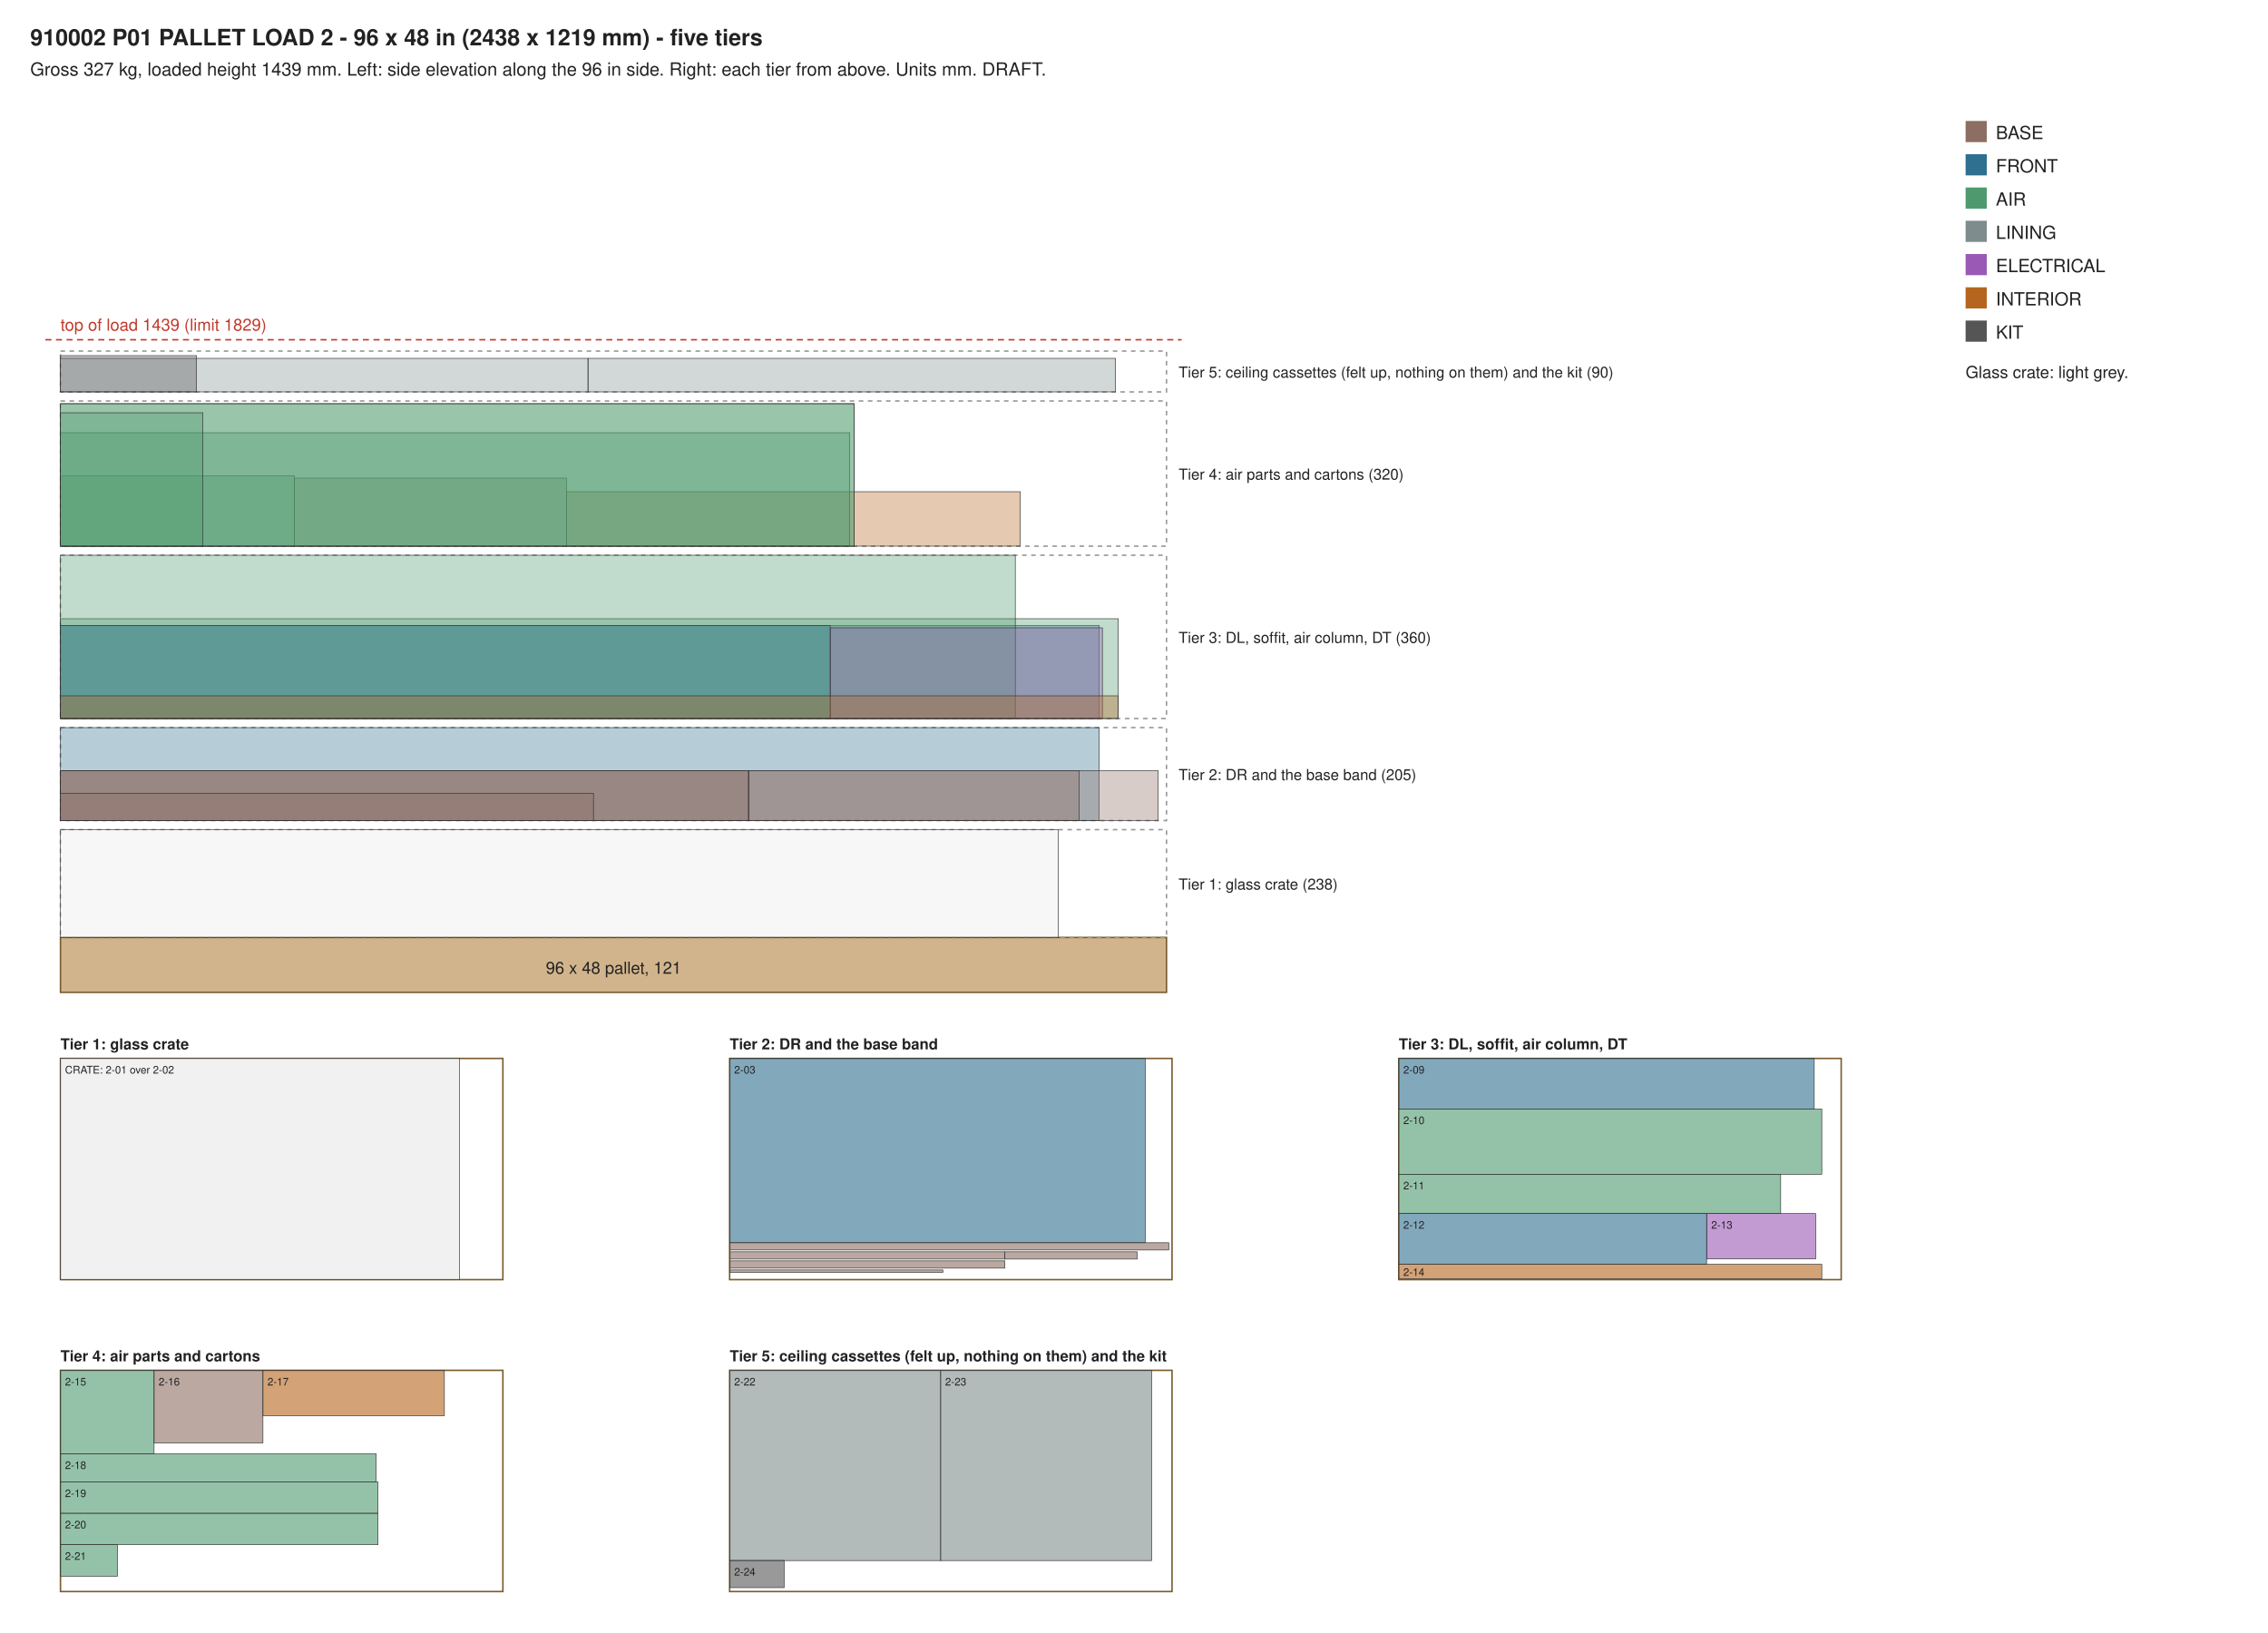
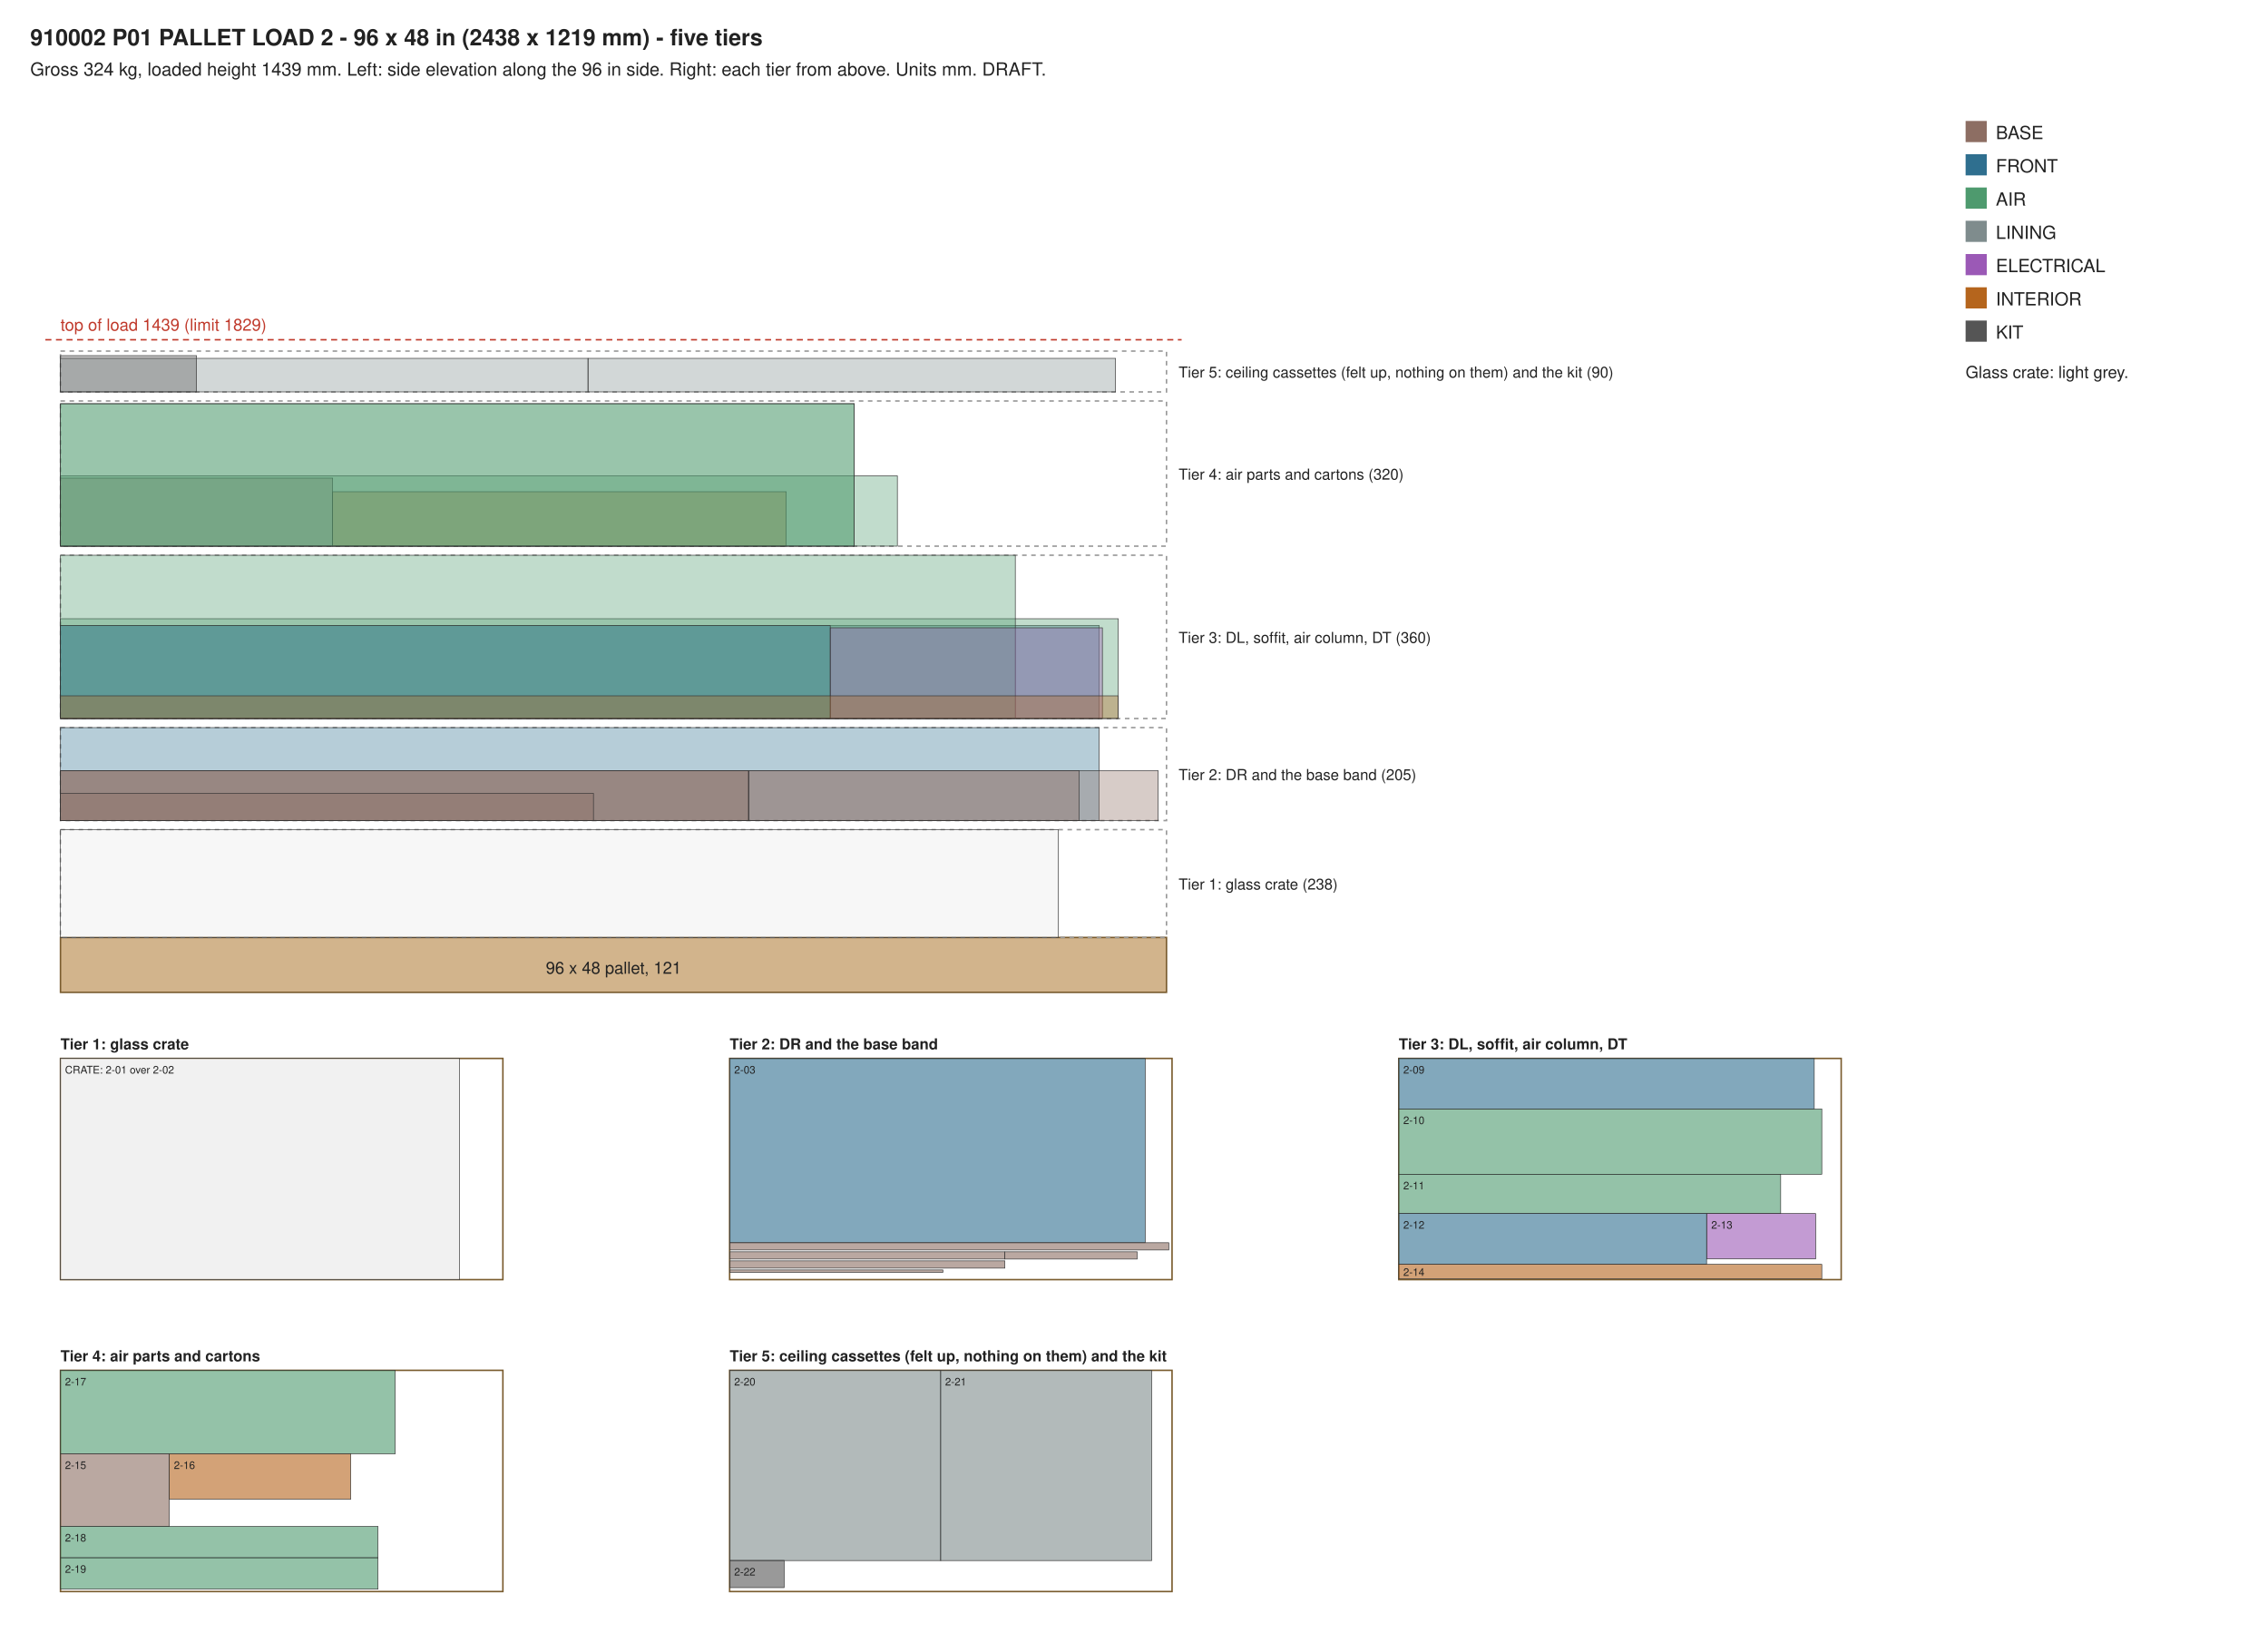
<svg xmlns="http://www.w3.org/2000/svg" width="1500" height="1080" viewBox="0 0 1500 1080">
  <rect width="1500" height="1080" fill="#ffffff" />
  <text x="20.0" y="30.0" font-family="Helvetica, Arial, sans-serif" font-size="15" text-anchor="start" font-weight="bold" fill="#222">910002 P01  PALLET LOAD 2 - 96 x 48 in (2438 x 1219 mm) - five tiers</text>
-   <text x="20.0" y="50.0" font-family="Helvetica, Arial, sans-serif" font-size="12" text-anchor="start" font-weight="normal" fill="#222">Gross 327 kg, loaded height 1439 mm. Left: side elevation along the 96 in side. Right: each tier from above. Units mm. DRAFT.</text>
+   <text x="20.0" y="50.0" font-family="Helvetica, Arial, sans-serif" font-size="12" text-anchor="start" font-weight="normal" fill="#222">Gross 324 kg, loaded height 1439 mm. Left: side elevation along the 96 in side. Right: each tier from above. Units mm. DRAFT.</text>
  <rect x="40" y="620" width="731.5" height="36.3" fill="#d2b48c" stroke="#7a5c2e" />
  <text x="405.8" y="644.0" font-family="Helvetica, Arial, sans-serif" font-size="11" text-anchor="middle" font-weight="normal" fill="#222">96 x 48 pallet, 121</text>
  <rect x="40" y="548.7" width="731.5" height="71.3" fill="none" stroke="#999" stroke-dasharray="3 3" />
  <rect x="40.0" y="548.7" width="660.0" height="71.3" fill="#e8e8e8" fill-opacity="0.35" stroke="#333" stroke-width="0.4" />
  <text x="779.5" y="588.3" font-family="Helvetica, Arial, sans-serif" font-size="10" text-anchor="start" font-weight="normal" fill="#222">Tier 1: glass crate (238)</text>
  <rect x="40" y="481.2" width="731.5" height="61.5" fill="none" stroke="#999" stroke-dasharray="3 3" />
  <rect x="40.0" y="481.2" width="687.0" height="61.5" fill="#2f6f8f" fill-opacity="0.35" stroke="#333" stroke-width="0.4" />
  <rect x="40.0" y="509.7" width="726.0" height="33.0" fill="#8d6e63" fill-opacity="0.35" stroke="#333" stroke-width="0.4" />
  <rect x="40.0" y="509.7" width="455.1" height="33.0" fill="#8d6e63" fill-opacity="0.35" stroke="#333" stroke-width="0.4" />
  <rect x="495.1" y="509.7" width="218.7" height="33.0" fill="#8d6e63" fill-opacity="0.35" stroke="#333" stroke-width="0.4" />
  <rect x="40.0" y="509.7" width="455.1" height="33.0" fill="#8d6e63" fill-opacity="0.35" stroke="#333" stroke-width="0.4" />
  <rect x="40.0" y="524.7" width="352.5" height="18.0" fill="#8d6e63" fill-opacity="0.35" stroke="#333" stroke-width="0.4" />
  <text x="779.5" y="515.9" font-family="Helvetica, Arial, sans-serif" font-size="10" text-anchor="start" font-weight="normal" fill="#222">Tier 2: DR and the base band (205)</text>
  <rect x="40" y="367.2" width="731.5" height="108.0" fill="none" stroke="#999" stroke-dasharray="3 3" />
  <rect x="40.0" y="413.7" width="687.0" height="61.5" fill="#2f6f8f" fill-opacity="0.35" stroke="#333" stroke-width="0.4" />
  <rect x="40.0" y="409.2" width="699.6" height="66.0" fill="#4e9a6e" fill-opacity="0.35" stroke="#333" stroke-width="0.4" />
  <rect x="40.0" y="367.2" width="631.5" height="108.0" fill="#4e9a6e" fill-opacity="0.35" stroke="#333" stroke-width="0.4" />
  <rect x="40.0" y="413.7" width="509.1" height="61.5" fill="#2f6f8f" fill-opacity="0.35" stroke="#333" stroke-width="0.4" />
  <rect x="549.1" y="415.2" width="180.0" height="60.0" fill="#9b59b6" fill-opacity="0.35" stroke="#333" stroke-width="0.4" />
  <rect x="40.0" y="460.2" width="699.6" height="15.0" fill="#b5651d" fill-opacity="0.35" stroke="#333" stroke-width="0.4" />
  <text x="779.5" y="425.2" font-family="Helvetica, Arial, sans-serif" font-size="10" text-anchor="start" font-weight="normal" fill="#222">Tier 3: DL, soffit, air column, DT (360)</text>
  <rect x="40" y="265.2" width="731.5" height="96.0" fill="none" stroke="#999" stroke-dasharray="3 3" />
-   <rect x="40.0" y="314.7" width="154.8" height="46.5" fill="#4e9a6e" fill-opacity="0.35" stroke="#333" stroke-width="0.4" />
-   <rect x="194.8" y="316.2" width="180.0" height="45.0" fill="#8d6e63" fill-opacity="0.35" stroke="#333" stroke-width="0.4" />
-   <rect x="374.8" y="325.2" width="300.0" height="36.0" fill="#b5651d" fill-opacity="0.35" stroke="#333" stroke-width="0.4" />
-   <rect x="40.0" y="286.2" width="522.0" height="75.0" fill="#4e9a6e" fill-opacity="0.35" stroke="#333" stroke-width="0.4" />
+   <rect x="40.0" y="314.7" width="553.5" height="46.5" fill="#4e9a6e" fill-opacity="0.35" stroke="#333" stroke-width="0.4" />
+   <rect x="40.0" y="316.2" width="180.0" height="45.0" fill="#8d6e63" fill-opacity="0.35" stroke="#333" stroke-width="0.4" />
+   <rect x="220.0" y="325.2" width="300.0" height="36.0" fill="#b5651d" fill-opacity="0.35" stroke="#333" stroke-width="0.4" />
  <rect x="40.0" y="267.0" width="525.0" height="94.2" fill="#4e9a6e" fill-opacity="0.35" stroke="#333" stroke-width="0.4" />
  <rect x="40.0" y="267.0" width="525.0" height="94.2" fill="#4e9a6e" fill-opacity="0.35" stroke="#333" stroke-width="0.4" />
-   <rect x="40.0" y="273.0" width="94.2" height="88.2" fill="#4e9a6e" fill-opacity="0.35" stroke="#333" stroke-width="0.4" />
  <text x="779.5" y="317.2" font-family="Helvetica, Arial, sans-serif" font-size="10" text-anchor="start" font-weight="normal" fill="#222">Tier 4: air parts and cartons (320)</text>
  <rect x="40" y="232.2" width="731.5" height="27.0" fill="none" stroke="#999" stroke-dasharray="3 3" />
  <rect x="40.0" y="237.0" width="348.9" height="22.2" fill="#7f8c8d" fill-opacity="0.35" stroke="#333" stroke-width="0.4" />
  <rect x="388.9" y="237.0" width="348.9" height="22.2" fill="#7f8c8d" fill-opacity="0.35" stroke="#333" stroke-width="0.4" />
  <rect x="40.0" y="235.2" width="90.0" height="24.0" fill="#555555" fill-opacity="0.35" stroke="#333" stroke-width="0.4" />
  <text x="779.5" y="249.7" font-family="Helvetica, Arial, sans-serif" font-size="10" text-anchor="start" font-weight="normal" fill="#222">Tier 5: ceiling cassettes (felt up, nothing on them) and the kit (90)</text>
  <line x1="30" y1="224.7" x2="781.5" y2="224.7" stroke="#c0392b" stroke-dasharray="4 3" />
  <text x="40.0" y="218.7" font-family="Helvetica, Arial, sans-serif" font-size="11" text-anchor="start" font-weight="normal" fill="#c0392b">top of load 1439 (limit 1829)</text>
  <text x="40.0" y="694.0" font-family="Helvetica, Arial, sans-serif" font-size="10" text-anchor="start" font-weight="bold" fill="#222">Tier 1: glass crate</text>
  <rect x="40.0" y="700.0" width="292.6" height="146.3" fill="none" stroke="#7a5c2e" />
  <rect x="40.0" y="700.0" width="264.0" height="146.3" fill="#e8e8e8" fill-opacity="0.6" stroke="#333" stroke-width="0.4" />
  <text x="43.0" y="710.0" font-family="Helvetica, Arial, sans-serif" font-size="7" text-anchor="start" font-weight="normal" fill="#222">CRATE: 2-01 over 2-02</text>
  <text x="482.6" y="694.0" font-family="Helvetica, Arial, sans-serif" font-size="10" text-anchor="start" font-weight="bold" fill="#222">Tier 2: DR and the base band</text>
  <rect x="482.56" y="700.0" width="292.6" height="146.3" fill="none" stroke="#7a5c2e" />
  <rect x="482.6" y="700.0" width="274.8" height="121.9" fill="#2f6f8f" fill-opacity="0.6" stroke="#333" stroke-width="0.4" />
  <text x="485.6" y="710.0" font-family="Helvetica, Arial, sans-serif" font-size="7" text-anchor="start" font-weight="normal" fill="#222">2-03</text>
  <rect x="482.6" y="821.9" width="290.4" height="4.8" fill="#8d6e63" fill-opacity="0.6" stroke="#333" stroke-width="0.4" />
  <rect x="482.6" y="827.9" width="182.0" height="4.8" fill="#8d6e63" fill-opacity="0.6" stroke="#333" stroke-width="0.4" />
  <rect x="664.6" y="827.9" width="87.5" height="4.8" fill="#8d6e63" fill-opacity="0.6" stroke="#333" stroke-width="0.4" />
  <rect x="482.6" y="833.9" width="182.0" height="4.8" fill="#8d6e63" fill-opacity="0.6" stroke="#333" stroke-width="0.4" />
  <rect x="482.6" y="839.9" width="141.0" height="1.6" fill="#8d6e63" fill-opacity="0.6" stroke="#333" stroke-width="0.4" />
  <text x="925.1" y="694.0" font-family="Helvetica, Arial, sans-serif" font-size="10" text-anchor="start" font-weight="bold" fill="#222">Tier 3: DL, soffit, air column, DT</text>
  <rect x="925.12" y="700.0" width="292.6" height="146.3" fill="none" stroke="#7a5c2e" />
  <rect x="925.1" y="700.0" width="274.8" height="33.4" fill="#2f6f8f" fill-opacity="0.6" stroke="#333" stroke-width="0.4" />
  <text x="928.1" y="710.0" font-family="Helvetica, Arial, sans-serif" font-size="7" text-anchor="start" font-weight="normal" fill="#222">2-09</text>
  <rect x="925.1" y="733.4" width="279.8" height="43.2" fill="#4e9a6e" fill-opacity="0.6" stroke="#333" stroke-width="0.4" />
  <text x="928.1" y="743.4" font-family="Helvetica, Arial, sans-serif" font-size="7" text-anchor="start" font-weight="normal" fill="#222">2-10</text>
  <rect x="925.1" y="776.6" width="252.6" height="26.0" fill="#4e9a6e" fill-opacity="0.6" stroke="#333" stroke-width="0.4" />
  <text x="928.1" y="786.6" font-family="Helvetica, Arial, sans-serif" font-size="7" text-anchor="start" font-weight="normal" fill="#222">2-11</text>
  <rect x="925.1" y="802.6" width="203.6" height="33.6" fill="#2f6f8f" fill-opacity="0.6" stroke="#333" stroke-width="0.4" />
  <text x="928.1" y="812.6" font-family="Helvetica, Arial, sans-serif" font-size="7" text-anchor="start" font-weight="normal" fill="#222">2-12</text>
  <rect x="1128.8" y="802.6" width="72.0" height="30.0" fill="#9b59b6" fill-opacity="0.6" stroke="#333" stroke-width="0.4" />
  <text x="1131.8" y="812.6" font-family="Helvetica, Arial, sans-serif" font-size="7" text-anchor="start" font-weight="normal" fill="#222">2-13</text>
  <rect x="925.1" y="836.2" width="279.8" height="9.6" fill="#b5651d" fill-opacity="0.6" stroke="#333" stroke-width="0.4" />
  <text x="928.1" y="843.8" font-family="Helvetica, Arial, sans-serif" font-size="7" text-anchor="start" font-weight="normal" fill="#222">2-14</text>
  <text x="40.0" y="900.3" font-family="Helvetica, Arial, sans-serif" font-size="10" text-anchor="start" font-weight="bold" fill="#222">Tier 4: air parts and cartons</text>
  <rect x="40.0" y="906.28" width="292.6" height="146.3" fill="none" stroke="#7a5c2e" />
-   <rect x="40.0" y="906.3" width="61.9" height="55.2" fill="#4e9a6e" fill-opacity="0.6" stroke="#333" stroke-width="0.4" />
-   <text x="43.0" y="916.3" font-family="Helvetica, Arial, sans-serif" font-size="7" text-anchor="start" font-weight="normal" fill="#222">2-15</text>
-   <rect x="101.9" y="906.3" width="72.0" height="48.0" fill="#8d6e63" fill-opacity="0.6" stroke="#333" stroke-width="0.4" />
-   <text x="104.9" y="916.3" font-family="Helvetica, Arial, sans-serif" font-size="7" text-anchor="start" font-weight="normal" fill="#222">2-16</text>
-   <rect x="173.9" y="906.3" width="120.0" height="30.0" fill="#b5651d" fill-opacity="0.6" stroke="#333" stroke-width="0.4" />
-   <text x="176.9" y="916.3" font-family="Helvetica, Arial, sans-serif" font-size="7" text-anchor="start" font-weight="normal" fill="#222">2-17</text>
-   <rect x="40.0" y="961.5" width="208.8" height="18.6" fill="#4e9a6e" fill-opacity="0.6" stroke="#333" stroke-width="0.4" />
-   <text x="43.0" y="971.5" font-family="Helvetica, Arial, sans-serif" font-size="7" text-anchor="start" font-weight="normal" fill="#222">2-18</text>
-   <rect x="40.0" y="980.1" width="210.0" height="20.8" fill="#4e9a6e" fill-opacity="0.6" stroke="#333" stroke-width="0.4" />
-   <text x="43.0" y="990.1" font-family="Helvetica, Arial, sans-serif" font-size="7" text-anchor="start" font-weight="normal" fill="#222">2-19</text>
-   <rect x="40.0" y="1000.8" width="210.0" height="20.8" fill="#4e9a6e" fill-opacity="0.6" stroke="#333" stroke-width="0.4" />
-   <text x="43.0" y="1010.8" font-family="Helvetica, Arial, sans-serif" font-size="7" text-anchor="start" font-weight="normal" fill="#222">2-20</text>
-   <rect x="40.0" y="1021.6" width="37.7" height="20.8" fill="#4e9a6e" fill-opacity="0.6" stroke="#333" stroke-width="0.4" />
-   <text x="43.0" y="1031.6" font-family="Helvetica, Arial, sans-serif" font-size="7" text-anchor="start" font-weight="normal" fill="#222">2-21</text>
+   <rect x="40.0" y="906.3" width="221.4" height="55.2" fill="#4e9a6e" fill-opacity="0.6" stroke="#333" stroke-width="0.4" />
+   <text x="43.0" y="916.3" font-family="Helvetica, Arial, sans-serif" font-size="7" text-anchor="start" font-weight="normal" fill="#222">2-17</text>
+   <rect x="40.0" y="961.5" width="72.0" height="48.0" fill="#8d6e63" fill-opacity="0.6" stroke="#333" stroke-width="0.4" />
+   <text x="43.0" y="971.5" font-family="Helvetica, Arial, sans-serif" font-size="7" text-anchor="start" font-weight="normal" fill="#222">2-15</text>
+   <rect x="112.0" y="961.5" width="120.0" height="30.0" fill="#b5651d" fill-opacity="0.6" stroke="#333" stroke-width="0.4" />
+   <text x="115.0" y="971.5" font-family="Helvetica, Arial, sans-serif" font-size="7" text-anchor="start" font-weight="normal" fill="#222">2-16</text>
+   <rect x="40.0" y="1009.5" width="210.0" height="20.8" fill="#4e9a6e" fill-opacity="0.6" stroke="#333" stroke-width="0.4" />
+   <text x="43.0" y="1019.5" font-family="Helvetica, Arial, sans-serif" font-size="7" text-anchor="start" font-weight="normal" fill="#222">2-18</text>
+   <rect x="40.0" y="1030.2" width="210.0" height="20.8" fill="#4e9a6e" fill-opacity="0.6" stroke="#333" stroke-width="0.4" />
+   <text x="43.0" y="1040.2" font-family="Helvetica, Arial, sans-serif" font-size="7" text-anchor="start" font-weight="normal" fill="#222">2-19</text>
  <text x="482.6" y="900.3" font-family="Helvetica, Arial, sans-serif" font-size="10" text-anchor="start" font-weight="bold" fill="#222">Tier 5: ceiling cassettes (felt up, nothing on them) and the kit</text>
  <rect x="482.56" y="906.28" width="292.6" height="146.3" fill="none" stroke="#7a5c2e" />
  <rect x="482.6" y="906.3" width="139.6" height="125.8" fill="#7f8c8d" fill-opacity="0.6" stroke="#333" stroke-width="0.4" />
-   <text x="485.6" y="916.3" font-family="Helvetica, Arial, sans-serif" font-size="7" text-anchor="start" font-weight="normal" fill="#222">2-22</text>
+   <text x="485.6" y="916.3" font-family="Helvetica, Arial, sans-serif" font-size="7" text-anchor="start" font-weight="normal" fill="#222">2-20</text>
  <rect x="622.1" y="906.3" width="139.6" height="125.8" fill="#7f8c8d" fill-opacity="0.6" stroke="#333" stroke-width="0.4" />
-   <text x="625.1" y="916.3" font-family="Helvetica, Arial, sans-serif" font-size="7" text-anchor="start" font-weight="normal" fill="#222">2-23</text>
+   <text x="625.1" y="916.3" font-family="Helvetica, Arial, sans-serif" font-size="7" text-anchor="start" font-weight="normal" fill="#222">2-21</text>
  <rect x="482.6" y="1032.0" width="36.0" height="18.0" fill="#555555" fill-opacity="0.6" stroke="#333" stroke-width="0.4" />
-   <text x="485.6" y="1042.0" font-family="Helvetica, Arial, sans-serif" font-size="7" text-anchor="start" font-weight="normal" fill="#222">2-24</text>
+   <text x="485.6" y="1042.0" font-family="Helvetica, Arial, sans-serif" font-size="7" text-anchor="start" font-weight="normal" fill="#222">2-22</text>
  <rect x="1300" y="80" width="14" height="14" fill="#8d6e63" />
  <text x="1320.0" y="92.0" font-family="Helvetica, Arial, sans-serif" font-size="12" text-anchor="start" font-weight="normal" fill="#222">BASE</text>
  <rect x="1300" y="102" width="14" height="14" fill="#2f6f8f" />
  <text x="1320.0" y="114.0" font-family="Helvetica, Arial, sans-serif" font-size="12" text-anchor="start" font-weight="normal" fill="#222">FRONT</text>
  <rect x="1300" y="124" width="14" height="14" fill="#4e9a6e" />
  <text x="1320.0" y="136.0" font-family="Helvetica, Arial, sans-serif" font-size="12" text-anchor="start" font-weight="normal" fill="#222">AIR</text>
  <rect x="1300" y="146" width="14" height="14" fill="#7f8c8d" />
  <text x="1320.0" y="158.0" font-family="Helvetica, Arial, sans-serif" font-size="12" text-anchor="start" font-weight="normal" fill="#222">LINING</text>
  <rect x="1300" y="168" width="14" height="14" fill="#9b59b6" />
  <text x="1320.0" y="180.0" font-family="Helvetica, Arial, sans-serif" font-size="12" text-anchor="start" font-weight="normal" fill="#222">ELECTRICAL</text>
  <rect x="1300" y="190" width="14" height="14" fill="#b5651d" />
  <text x="1320.0" y="202.0" font-family="Helvetica, Arial, sans-serif" font-size="12" text-anchor="start" font-weight="normal" fill="#222">INTERIOR</text>
  <rect x="1300" y="212" width="14" height="14" fill="#555555" />
  <text x="1320.0" y="224.0" font-family="Helvetica, Arial, sans-serif" font-size="12" text-anchor="start" font-weight="normal" fill="#222">KIT</text>
  <text x="1300.0" y="250.0" font-family="Helvetica, Arial, sans-serif" font-size="11" text-anchor="start" font-weight="normal" fill="#222">Glass crate: light grey.</text>
</svg>
